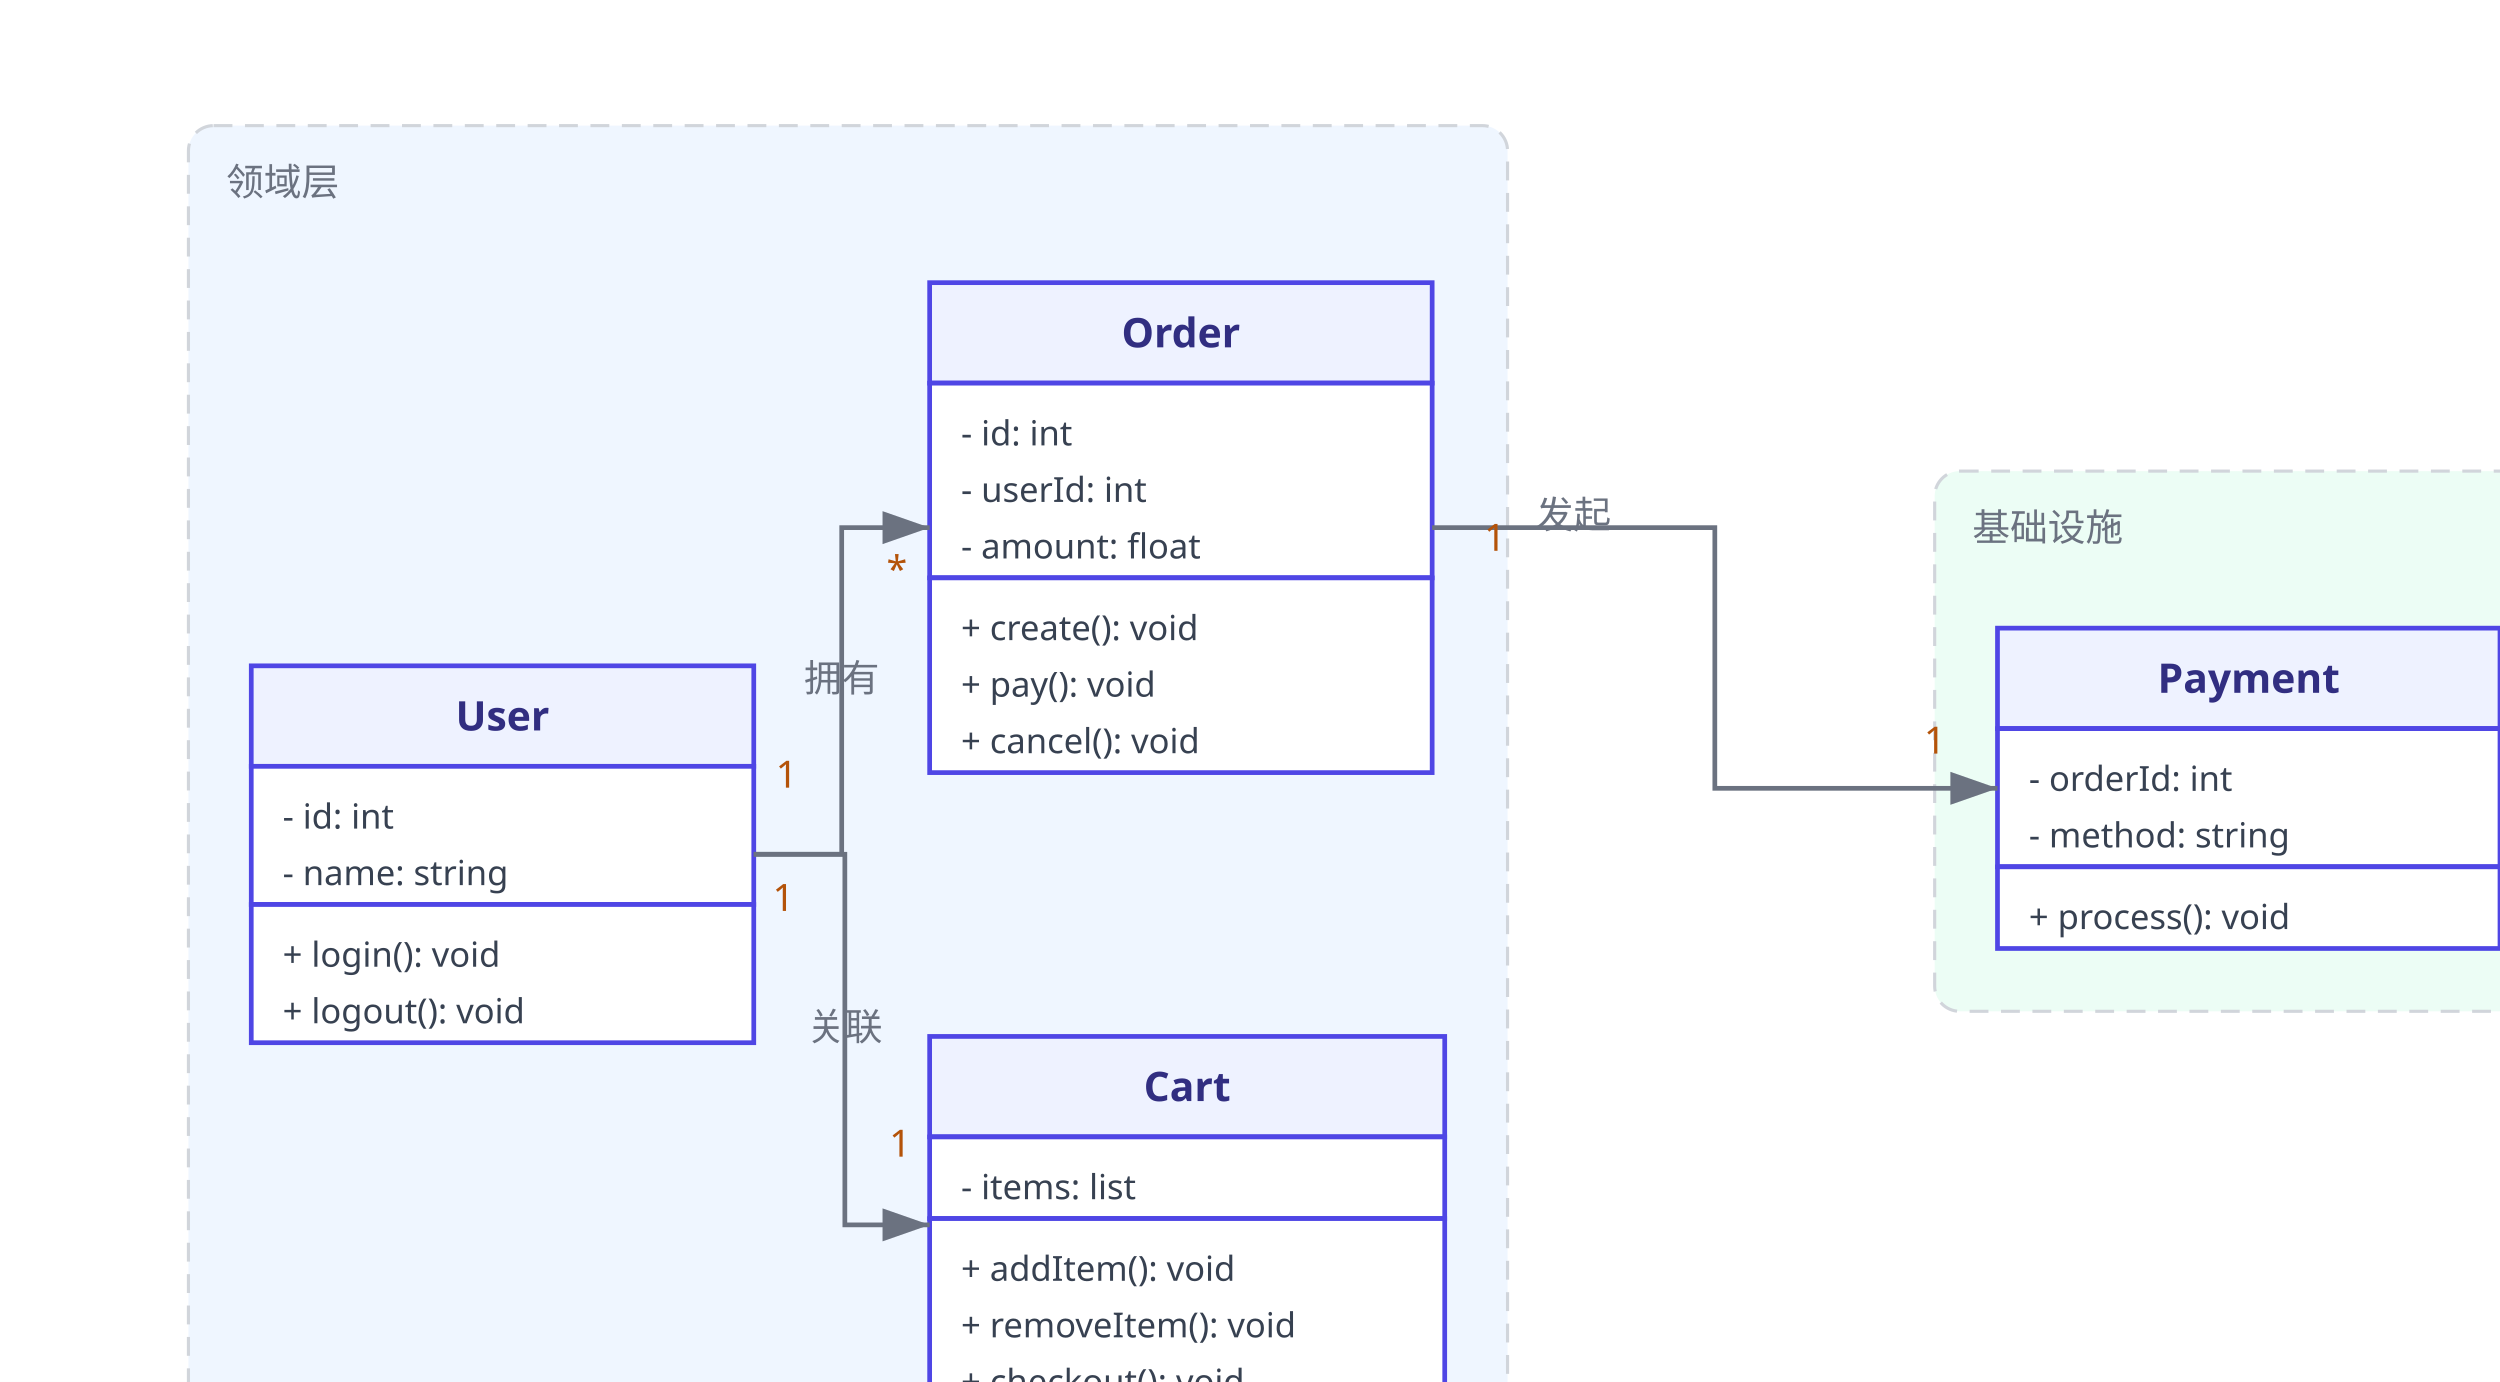
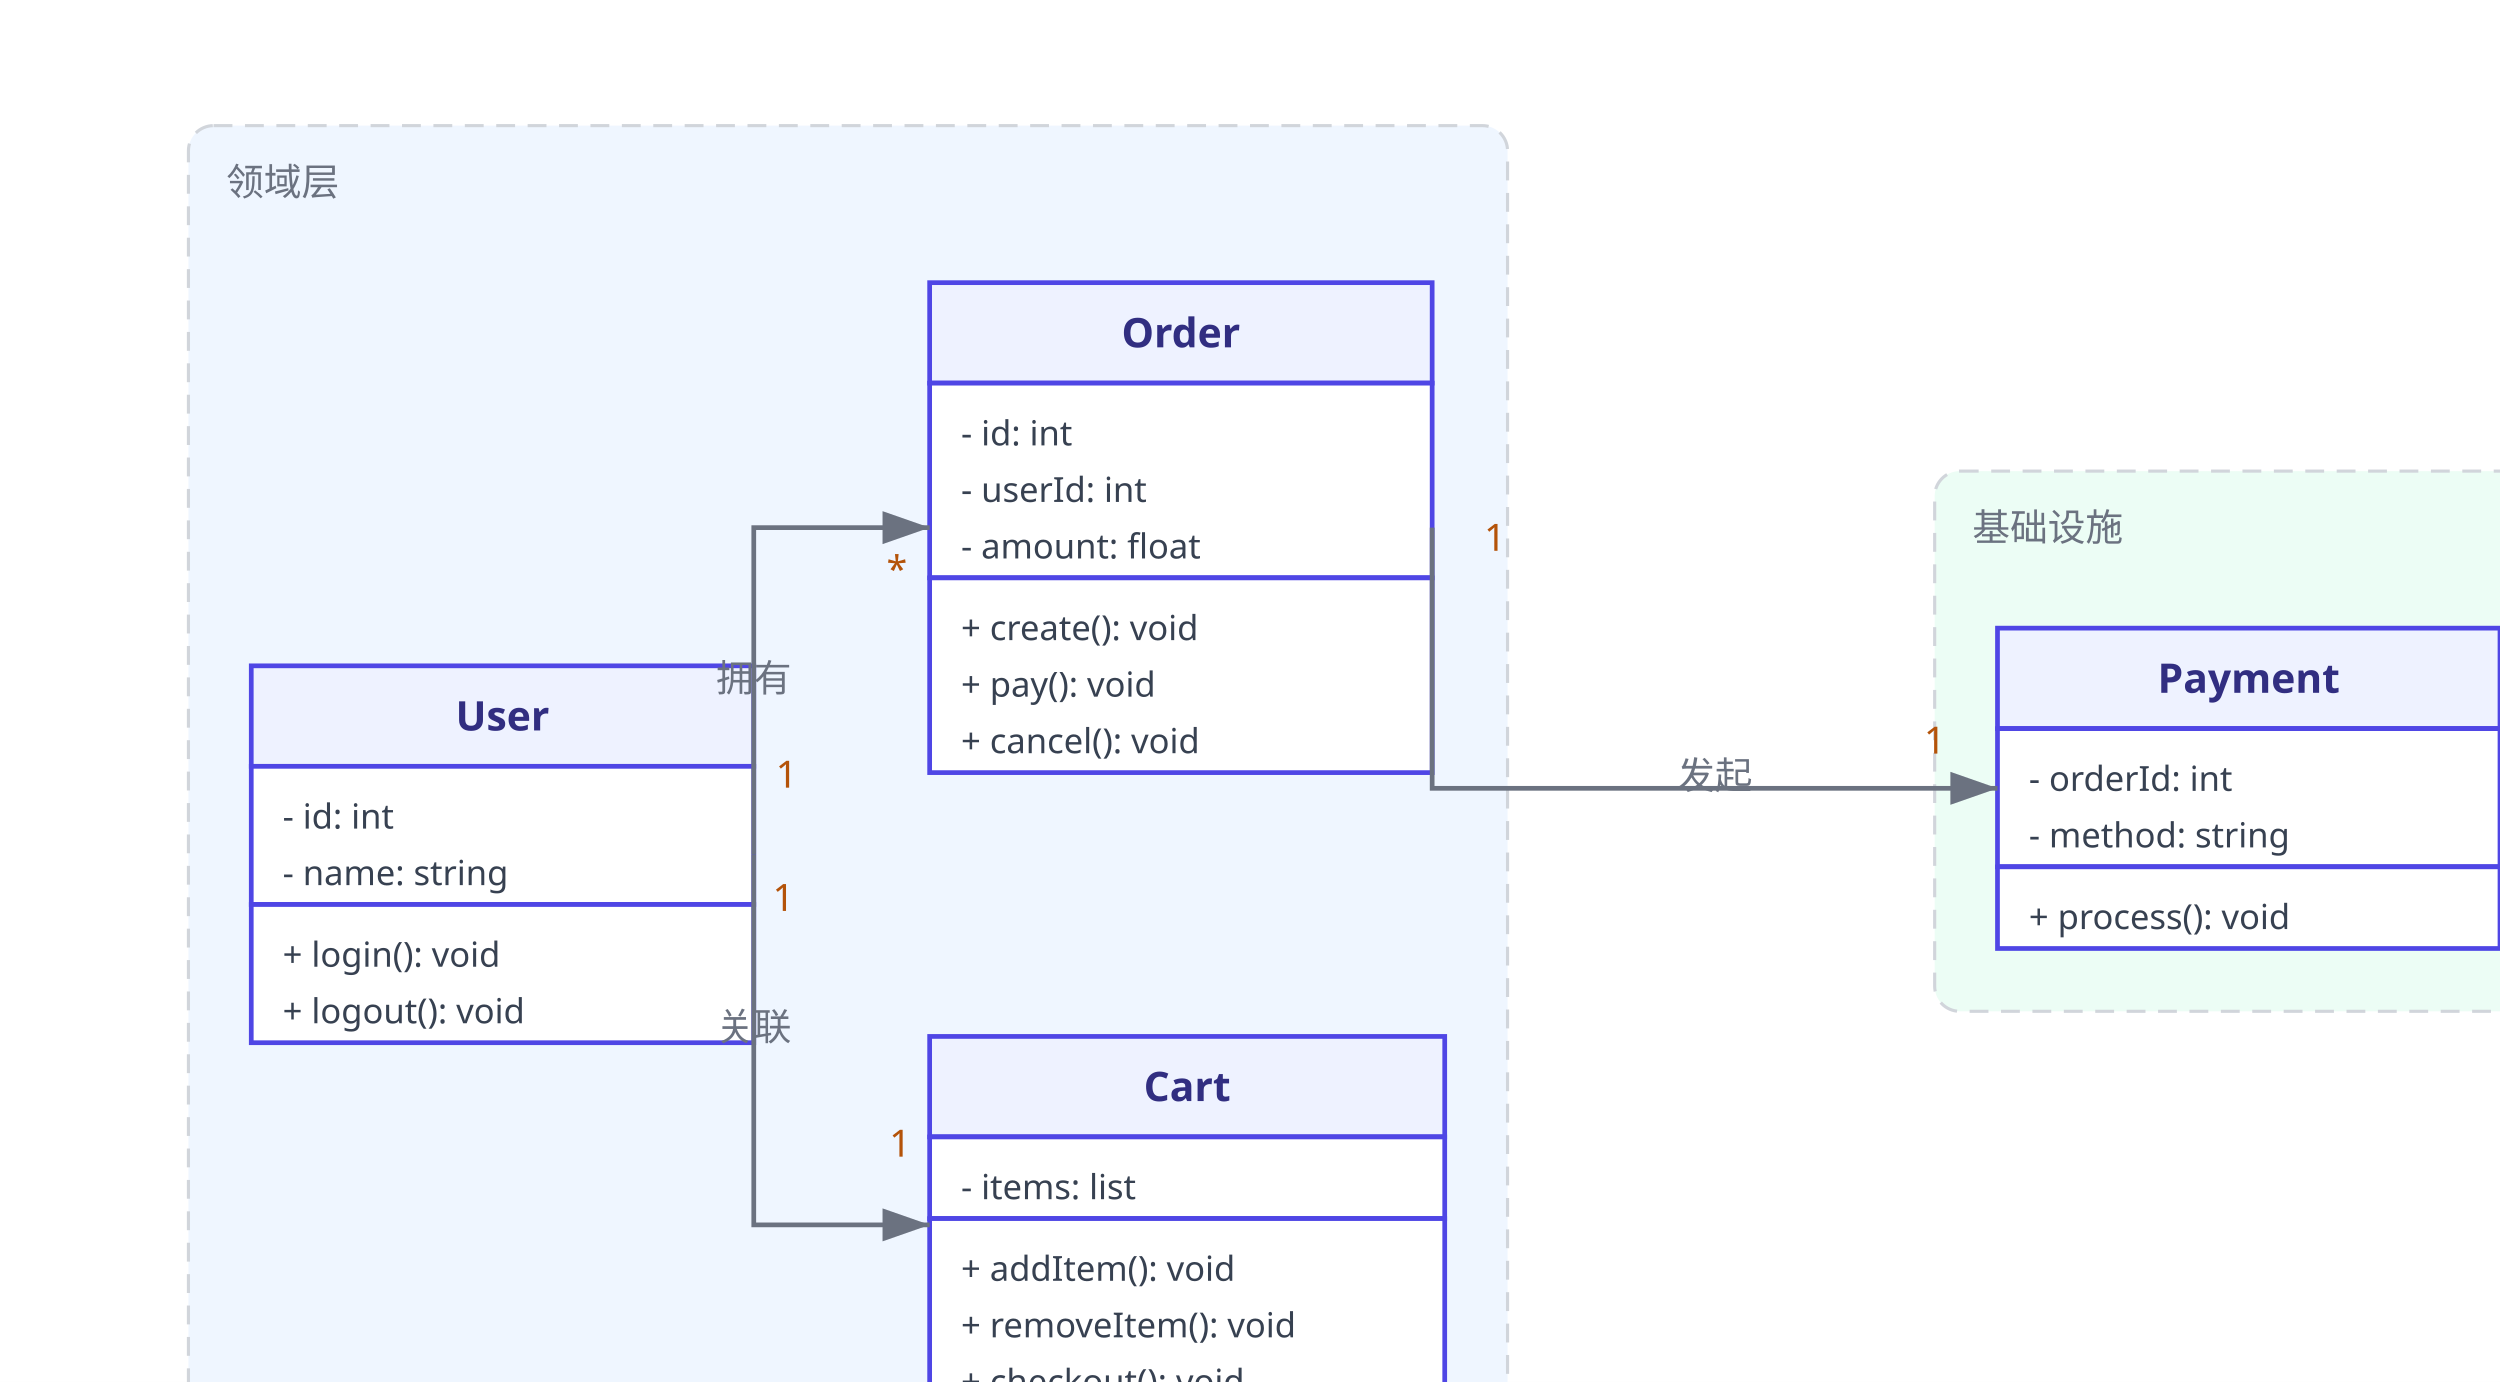
<svg xmlns="http://www.w3.org/2000/svg" width="796" height="440" viewBox="0 0 796 440">
  <defs>
    <marker id="arrowhead" markerWidth="10" markerHeight="7" refX="10" refY="3.5" orient="auto">
      <polygon points="0 0, 10 3.5, 0 7" fill="#6b7280" />
    </marker>
    <marker id="arrowhead-purple" markerWidth="10" markerHeight="7" refX="10" refY="3.5" orient="auto">
      <polygon points="0 0, 10 3.5, 0 7" fill="#7c3aed" />
    </marker>
  </defs>
  <style>.lgdl-anchors,.lgdl-edge-anchors{opacity:0;pointer-events:none;transition:opacity .12s ease}.lgdl-node:hover + .lgdl-anchors,.lgdl-class:hover + .lgdl-anchors,.lgdl-group:hover + .lgdl-anchors,.lgdl-lane:hover + .lgdl-anchors{opacity:1}.lgdl-edge:hover + .lgdl-edge-anchors,.lgdl-aggregate-edge:hover + .lgdl-edge-anchors{opacity:1}.lgdl-node.lgdl-hovered + .lgdl-anchors,.lgdl-class.lgdl-hovered + .lgdl-anchors,.lgdl-group.lgdl-hovered + .lgdl-anchors,.lgdl-lane.lgdl-hovered + .lgdl-anchors{opacity:1}.lgdl-edge.lgdl-hovered + .lgdl-edge-anchors,.lgdl-aggregate-edge.lgdl-hovered + .lgdl-edge-anchors{opacity:1}.lgdl-hovered{filter:drop-shadow(0 0 3px rgba(79,70,229,.65))}</style>
  <rect x="0" y="0" width="796" height="440" fill="#ffffff" />
  <g class="lgdl-group" data-lgdl-loc="groups[0]">
    <rect x="60" y="40" width="420" height="430" rx="8" fill="#eff6ff" stroke="#d1d5db" stroke-dasharray="6 4" />
    <text x="72" y="58" font-family="'Segoe UI', 'PingFang SC', 'Microsoft YaHei', sans-serif" font-size="12" fill="#6b7280" text-anchor="start" dominant-baseline="middle">领域层</text>
  </g>
  <g class="lgdl-anchors">
    <circle cx="480.0" cy="255.0" r="3" fill="#64748b" />
    <circle cx="480.0" cy="311.3" r="3" fill="#64748b" />
    <circle cx="480.0" cy="376.2" r="3" fill="#64748b" />
    <circle cx="479.6" cy="464.6" r="3" fill="#64748b" />
    <circle cx="394.1" cy="470.0" r="3" fill="#64748b" />
    <circle cx="327.6" cy="470.0" r="3" fill="#64748b" />
    <circle cx="270.0" cy="470.0" r="3" fill="#64748b" />
    <circle cx="212.4" cy="470.0" r="3" fill="#64748b" />
    <circle cx="145.9" cy="470.0" r="3" fill="#64748b" />
    <circle cx="60.4" cy="464.6" r="3" fill="#64748b" />
    <circle cx="60.0" cy="376.2" r="3" fill="#64748b" />
    <circle cx="60.0" cy="311.3" r="3" fill="#64748b" />
    <circle cx="60.0" cy="255.0" r="3" fill="#64748b" />
    <circle cx="60.0" cy="198.7" r="3" fill="#64748b" />
    <circle cx="60.0" cy="133.8" r="3" fill="#64748b" />
    <circle cx="60.4" cy="45.4" r="3" fill="#64748b" />
    <circle cx="145.9" cy="40.0" r="3" fill="#64748b" />
    <circle cx="212.4" cy="40.0" r="3" fill="#64748b" />
    <circle cx="270.0" cy="40.0" r="3" fill="#64748b" />
    <circle cx="327.6" cy="40.0" r="3" fill="#64748b" />
    <circle cx="394.1" cy="40.0" r="3" fill="#64748b" />
    <circle cx="479.6" cy="45.4" r="3" fill="#64748b" />
    <circle cx="480.0" cy="133.8" r="3" fill="#64748b" />
    <circle cx="480.0" cy="198.7" r="3" fill="#64748b" />
  </g>
  <g class="lgdl-group" data-lgdl-loc="groups[1]">
    <rect x="616" y="150" width="200" height="172" rx="8" fill="#ecfdf5" stroke="#d1d5db" stroke-dasharray="6 4" />
    <text x="628" y="168" font-family="'Segoe UI', 'PingFang SC', 'Microsoft YaHei', sans-serif" font-size="12" fill="#6b7280" text-anchor="start" dominant-baseline="middle">基础设施</text>
  </g>
  <g class="lgdl-anchors">
    <circle cx="816.0" cy="236.0" r="3" fill="#64748b" />
    <circle cx="816.0" cy="262.8" r="3" fill="#64748b" />
    <circle cx="816.0" cy="293.7" r="3" fill="#64748b" />
    <circle cx="802.0" cy="322.0" r="3" fill="#64748b" />
    <circle cx="765.7" cy="322.0" r="3" fill="#64748b" />
    <circle cx="739.0" cy="322.0" r="3" fill="#64748b" />
    <circle cx="716.0" cy="322.0" r="3" fill="#64748b" />
    <circle cx="693.0" cy="322.0" r="3" fill="#64748b" />
    <circle cx="666.3" cy="322.0" r="3" fill="#64748b" />
    <circle cx="630.0" cy="322.0" r="3" fill="#64748b" />
    <circle cx="616.0" cy="293.7" r="3" fill="#64748b" />
    <circle cx="616.0" cy="262.8" r="3" fill="#64748b" />
    <circle cx="616.0" cy="236.0" r="3" fill="#64748b" />
    <circle cx="616.0" cy="209.2" r="3" fill="#64748b" />
    <circle cx="616.0" cy="178.3" r="3" fill="#64748b" />
    <circle cx="630.0" cy="150.0" r="3" fill="#64748b" />
    <circle cx="666.3" cy="150.0" r="3" fill="#64748b" />
    <circle cx="693.0" cy="150.0" r="3" fill="#64748b" />
    <circle cx="716.0" cy="150.0" r="3" fill="#64748b" />
    <circle cx="739.0" cy="150.0" r="3" fill="#64748b" />
    <circle cx="765.7" cy="150.0" r="3" fill="#64748b" />
    <circle cx="802.0" cy="150.0" r="3" fill="#64748b" />
    <circle cx="816.0" cy="178.3" r="3" fill="#64748b" />
    <circle cx="816.0" cy="209.2" r="3" fill="#64748b" />
  </g>
  <g class="lgdl-class" data-lgdl-loc="nodes[0]">
    <rect x="80" y="212" width="160" height="32" fill="#eef2ff" stroke="#4f46e5" stroke-width="1.5" />
    <text x="160" y="228" font-family="'Segoe UI', 'PingFang SC', 'Microsoft YaHei', sans-serif" font-size="13" font-weight="bold" fill="#312e81" text-anchor="middle" dominant-baseline="middle">User</text>
    <line x1="80" y1="244" x2="240" y2="244" stroke="#4f46e5" stroke-width="1.5" />
    <rect x="80" y="244" width="160" height="44" fill="#ffffff" stroke="#4f46e5" stroke-width="1.5" />
    <text data-lgdl-loc="nodes[0].members[0]" x="90" y="260" font-family="'Segoe UI', 'PingFang SC', 'Microsoft YaHei', sans-serif" font-size="11" fill="#374151" text-anchor="start" dominant-baseline="middle">- id: int</text>
    <text data-lgdl-loc="nodes[0].members[1]" x="90" y="278" font-family="'Segoe UI', 'PingFang SC', 'Microsoft YaHei', sans-serif" font-size="11" fill="#374151" text-anchor="start" dominant-baseline="middle">- name: string</text>
    <line x1="80" y1="288" x2="240" y2="288" stroke="#4f46e5" stroke-width="1.5" />
    <rect x="80" y="288" width="160" height="44" fill="#ffffff" stroke="#4f46e5" stroke-width="1.5" />
    <text data-lgdl-loc="nodes[0].members[2]" x="90" y="304" font-family="'Segoe UI', 'PingFang SC', 'Microsoft YaHei', sans-serif" font-size="11" fill="#374151" text-anchor="start" dominant-baseline="middle">+ login(): void</text>
    <text data-lgdl-loc="nodes[0].members[3]" x="90" y="322" font-family="'Segoe UI', 'PingFang SC', 'Microsoft YaHei', sans-serif" font-size="11" fill="#374151" text-anchor="start" dominant-baseline="middle">+ logout(): void</text>
  </g>
  <g class="lgdl-anchors">
    <circle cx="240.0" cy="272.0" r="3" fill="#4f46e5" />
    <circle cx="240.0" cy="293.4" r="3" fill="#4f46e5" />
    <circle cx="240.0" cy="318.2" r="3" fill="#4f46e5" />
    <circle cx="220.0" cy="332.0" r="3" fill="#4f46e5" />
    <circle cx="194.6" cy="332.0" r="3" fill="#4f46e5" />
    <circle cx="176.1" cy="332.0" r="3" fill="#4f46e5" />
    <circle cx="160.0" cy="332.0" r="3" fill="#4f46e5" />
    <circle cx="143.9" cy="332.0" r="3" fill="#4f46e5" />
    <circle cx="125.4" cy="332.0" r="3" fill="#4f46e5" />
    <circle cx="100.0" cy="332.0" r="3" fill="#4f46e5" />
    <circle cx="80.0" cy="318.2" r="3" fill="#4f46e5" />
    <circle cx="80.0" cy="293.4" r="3" fill="#4f46e5" />
    <circle cx="80.0" cy="272.0" r="3" fill="#4f46e5" />
    <circle cx="80.0" cy="250.6" r="3" fill="#4f46e5" />
    <circle cx="80.0" cy="225.8" r="3" fill="#4f46e5" />
    <circle cx="100.0" cy="212.0" r="3" fill="#4f46e5" />
    <circle cx="125.4" cy="212.0" r="3" fill="#4f46e5" />
    <circle cx="143.9" cy="212.0" r="3" fill="#4f46e5" />
    <circle cx="160.0" cy="212.0" r="3" fill="#4f46e5" />
    <circle cx="176.1" cy="212.0" r="3" fill="#4f46e5" />
    <circle cx="194.6" cy="212.0" r="3" fill="#4f46e5" />
    <circle cx="220.0" cy="212.0" r="3" fill="#4f46e5" />
    <circle cx="240.0" cy="225.8" r="3" fill="#4f46e5" />
    <circle cx="240.0" cy="250.6" r="3" fill="#4f46e5" />
  </g>
  <g class="lgdl-class" data-lgdl-loc="nodes[1]">
    <rect x="296" y="90" width="160" height="32" fill="#eef2ff" stroke="#4f46e5" stroke-width="1.5" />
    <text x="376" y="106" font-family="'Segoe UI', 'PingFang SC', 'Microsoft YaHei', sans-serif" font-size="13" font-weight="bold" fill="#312e81" text-anchor="middle" dominant-baseline="middle">Order</text>
    <line x1="296" y1="122" x2="456" y2="122" stroke="#4f46e5" stroke-width="1.5" />
    <rect x="296" y="122" width="160" height="62" fill="#ffffff" stroke="#4f46e5" stroke-width="1.5" />
    <text data-lgdl-loc="nodes[1].members[0]" x="306" y="138" font-family="'Segoe UI', 'PingFang SC', 'Microsoft YaHei', sans-serif" font-size="11" fill="#374151" text-anchor="start" dominant-baseline="middle">- id: int</text>
    <text data-lgdl-loc="nodes[1].members[1]" x="306" y="156" font-family="'Segoe UI', 'PingFang SC', 'Microsoft YaHei', sans-serif" font-size="11" fill="#374151" text-anchor="start" dominant-baseline="middle">- userId: int</text>
    <text data-lgdl-loc="nodes[1].members[2]" x="306" y="174" font-family="'Segoe UI', 'PingFang SC', 'Microsoft YaHei', sans-serif" font-size="11" fill="#374151" text-anchor="start" dominant-baseline="middle">- amount: float</text>
    <line x1="296" y1="184" x2="456" y2="184" stroke="#4f46e5" stroke-width="1.5" />
    <rect x="296" y="184" width="160" height="62" fill="#ffffff" stroke="#4f46e5" stroke-width="1.5" />
    <text data-lgdl-loc="nodes[1].members[3]" x="306" y="200" font-family="'Segoe UI', 'PingFang SC', 'Microsoft YaHei', sans-serif" font-size="11" fill="#374151" text-anchor="start" dominant-baseline="middle">+ create(): void</text>
    <text data-lgdl-loc="nodes[1].members[4]" x="306" y="218" font-family="'Segoe UI', 'PingFang SC', 'Microsoft YaHei', sans-serif" font-size="11" fill="#374151" text-anchor="start" dominant-baseline="middle">+ pay(): void</text>
    <text data-lgdl-loc="nodes[1].members[5]" x="306" y="236" font-family="'Segoe UI', 'PingFang SC', 'Microsoft YaHei', sans-serif" font-size="11" fill="#374151" text-anchor="start" dominant-baseline="middle">+ cancel(): void</text>
  </g>
  <g class="lgdl-anchors">
    <circle cx="456.0" cy="168.0" r="3" fill="#4f46e5" />
    <circle cx="456.0" cy="189.4" r="3" fill="#4f46e5" />
    <circle cx="456.0" cy="214.2" r="3" fill="#4f46e5" />
    <circle cx="453.1" cy="245.1" r="3" fill="#4f46e5" />
    <circle cx="421.0" cy="246.0" r="3" fill="#4f46e5" />
    <circle cx="396.9" cy="246.0" r="3" fill="#4f46e5" />
    <circle cx="376.0" cy="246.0" r="3" fill="#4f46e5" />
    <circle cx="355.1" cy="246.0" r="3" fill="#4f46e5" />
    <circle cx="331.0" cy="246.0" r="3" fill="#4f46e5" />
    <circle cx="298.9" cy="245.1" r="3" fill="#4f46e5" />
    <circle cx="296.0" cy="214.2" r="3" fill="#4f46e5" />
    <circle cx="296.0" cy="189.4" r="3" fill="#4f46e5" />
    <circle cx="296.0" cy="168.0" r="3" fill="#4f46e5" />
    <circle cx="296.0" cy="146.6" r="3" fill="#4f46e5" />
    <circle cx="296.0" cy="121.8" r="3" fill="#4f46e5" />
    <circle cx="298.9" cy="90.9" r="3" fill="#4f46e5" />
    <circle cx="331.0" cy="90.0" r="3" fill="#4f46e5" />
    <circle cx="355.1" cy="90.0" r="3" fill="#4f46e5" />
    <circle cx="376.0" cy="90.0" r="3" fill="#4f46e5" />
    <circle cx="396.9" cy="90.0" r="3" fill="#4f46e5" />
    <circle cx="421.0" cy="90.0" r="3" fill="#4f46e5" />
    <circle cx="453.1" cy="90.9" r="3" fill="#4f46e5" />
    <circle cx="456.0" cy="121.8" r="3" fill="#4f46e5" />
    <circle cx="456.0" cy="146.6" r="3" fill="#4f46e5" />
  </g>
  <g class="lgdl-class" data-lgdl-loc="nodes[2]">
    <rect x="636" y="200" width="160" height="32" fill="#eef2ff" stroke="#4f46e5" stroke-width="1.5" />
    <text x="716" y="216" font-family="'Segoe UI', 'PingFang SC', 'Microsoft YaHei', sans-serif" font-size="13" font-weight="bold" fill="#312e81" text-anchor="middle" dominant-baseline="middle">Payment</text>
    <line x1="636" y1="232" x2="796" y2="232" stroke="#4f46e5" stroke-width="1.5" />
    <rect x="636" y="232" width="160" height="44" fill="#ffffff" stroke="#4f46e5" stroke-width="1.5" />
    <text data-lgdl-loc="nodes[2].members[0]" x="646" y="248" font-family="'Segoe UI', 'PingFang SC', 'Microsoft YaHei', sans-serif" font-size="11" fill="#374151" text-anchor="start" dominant-baseline="middle">- orderId: int</text>
    <text data-lgdl-loc="nodes[2].members[1]" x="646" y="266" font-family="'Segoe UI', 'PingFang SC', 'Microsoft YaHei', sans-serif" font-size="11" fill="#374151" text-anchor="start" dominant-baseline="middle">- method: string</text>
    <line x1="636" y1="276" x2="796" y2="276" stroke="#4f46e5" stroke-width="1.5" />
    <rect x="636" y="276" width="160" height="26" fill="#ffffff" stroke="#4f46e5" stroke-width="1.5" />
    <text data-lgdl-loc="nodes[2].members[2]" x="646" y="292" font-family="'Segoe UI', 'PingFang SC', 'Microsoft YaHei', sans-serif" font-size="11" fill="#374151" text-anchor="start" dominant-baseline="middle">+ process(): void</text>
  </g>
  <g class="lgdl-anchors">
    <circle cx="796.0" cy="251.0" r="3" fill="#4f46e5" />
    <circle cx="796.0" cy="272.4" r="3" fill="#4f46e5" />
    <circle cx="795.9" cy="297.1" r="3" fill="#4f46e5" />
    <circle cx="767.0" cy="302.0" r="3" fill="#4f46e5" />
    <circle cx="745.4" cy="302.0" r="3" fill="#4f46e5" />
    <circle cx="729.7" cy="302.0" r="3" fill="#4f46e5" />
    <circle cx="716.0" cy="302.0" r="3" fill="#4f46e5" />
    <circle cx="702.3" cy="302.0" r="3" fill="#4f46e5" />
    <circle cx="686.6" cy="302.0" r="3" fill="#4f46e5" />
    <circle cx="665.0" cy="302.0" r="3" fill="#4f46e5" />
    <circle cx="636.1" cy="297.1" r="3" fill="#4f46e5" />
    <circle cx="636.0" cy="272.4" r="3" fill="#4f46e5" />
    <circle cx="636.0" cy="251.0" r="3" fill="#4f46e5" />
    <circle cx="636.0" cy="229.6" r="3" fill="#4f46e5" />
    <circle cx="636.1" cy="204.9" r="3" fill="#4f46e5" />
    <circle cx="665.0" cy="200.0" r="3" fill="#4f46e5" />
    <circle cx="686.6" cy="200.0" r="3" fill="#4f46e5" />
    <circle cx="702.3" cy="200.0" r="3" fill="#4f46e5" />
    <circle cx="716.0" cy="200.0" r="3" fill="#4f46e5" />
    <circle cx="729.7" cy="200.0" r="3" fill="#4f46e5" />
    <circle cx="745.4" cy="200.0" r="3" fill="#4f46e5" />
    <circle cx="767.0" cy="200.0" r="3" fill="#4f46e5" />
    <circle cx="795.9" cy="204.9" r="3" fill="#4f46e5" />
    <circle cx="796.0" cy="229.6" r="3" fill="#4f46e5" />
  </g>
  <g class="lgdl-class" data-lgdl-loc="nodes[3]">
    <rect x="296" y="330" width="164" height="32" fill="#eef2ff" stroke="#4f46e5" stroke-width="1.5" />
    <text x="378" y="346" font-family="'Segoe UI', 'PingFang SC', 'Microsoft YaHei', sans-serif" font-size="13" font-weight="bold" fill="#312e81" text-anchor="middle" dominant-baseline="middle">Cart</text>
    <line x1="296" y1="362" x2="460" y2="362" stroke="#4f46e5" stroke-width="1.5" />
    <rect x="296" y="362" width="164" height="26" fill="#ffffff" stroke="#4f46e5" stroke-width="1.5" />
    <text data-lgdl-loc="nodes[3].members[0]" x="306" y="378" font-family="'Segoe UI', 'PingFang SC', 'Microsoft YaHei', sans-serif" font-size="11" fill="#374151" text-anchor="start" dominant-baseline="middle">- items: list</text>
    <line x1="296" y1="388" x2="460" y2="388" stroke="#4f46e5" stroke-width="1.5" />
    <rect x="296" y="388" width="164" height="62" fill="#ffffff" stroke="#4f46e5" stroke-width="1.5" />
    <text data-lgdl-loc="nodes[3].members[1]" x="306" y="404" font-family="'Segoe UI', 'PingFang SC', 'Microsoft YaHei', sans-serif" font-size="11" fill="#374151" text-anchor="start" dominant-baseline="middle">+ addItem(): void</text>
    <text data-lgdl-loc="nodes[3].members[2]" x="306" y="422" font-family="'Segoe UI', 'PingFang SC', 'Microsoft YaHei', sans-serif" font-size="11" fill="#374151" text-anchor="start" dominant-baseline="middle">+ removeItem(): void</text>
    <text data-lgdl-loc="nodes[3].members[3]" x="306" y="440" font-family="'Segoe UI', 'PingFang SC', 'Microsoft YaHei', sans-serif" font-size="11" fill="#374151" text-anchor="start" dominant-baseline="middle">+ checkout(): void</text>
  </g>
  <g class="lgdl-anchors">
    <circle cx="460.0" cy="390.0" r="3" fill="#4f46e5" />
    <circle cx="460.0" cy="412.0" r="3" fill="#4f46e5" />
    <circle cx="460.0" cy="437.3" r="3" fill="#4f46e5" />
    <circle cx="438.0" cy="450.0" r="3" fill="#4f46e5" />
    <circle cx="412.6" cy="450.0" r="3" fill="#4f46e5" />
    <circle cx="394.1" cy="450.0" r="3" fill="#4f46e5" />
    <circle cx="378.0" cy="450.0" r="3" fill="#4f46e5" />
    <circle cx="361.9" cy="450.0" r="3" fill="#4f46e5" />
    <circle cx="343.4" cy="450.0" r="3" fill="#4f46e5" />
    <circle cx="318.0" cy="450.0" r="3" fill="#4f46e5" />
    <circle cx="296.0" cy="437.3" r="3" fill="#4f46e5" />
    <circle cx="296.0" cy="412.0" r="3" fill="#4f46e5" />
    <circle cx="296.0" cy="390.0" r="3" fill="#4f46e5" />
    <circle cx="296.0" cy="368.0" r="3" fill="#4f46e5" />
    <circle cx="296.0" cy="342.7" r="3" fill="#4f46e5" />
    <circle cx="318.0" cy="330.0" r="3" fill="#4f46e5" />
    <circle cx="343.4" cy="330.0" r="3" fill="#4f46e5" />
    <circle cx="361.9" cy="330.0" r="3" fill="#4f46e5" />
    <circle cx="378.0" cy="330.0" r="3" fill="#4f46e5" />
    <circle cx="394.1" cy="330.0" r="3" fill="#4f46e5" />
    <circle cx="412.6" cy="330.0" r="3" fill="#4f46e5" />
    <circle cx="438.0" cy="330.0" r="3" fill="#4f46e5" />
    <circle cx="460.0" cy="342.7" r="3" fill="#4f46e5" />
    <circle cx="460.0" cy="368.0" r="3" fill="#4f46e5" />
  </g>
  <g class="lgdl-edge" data-lgdl-loc="edges[0]">
-     <path d="M 240,272 L 268,272 L 268,168 L 296,168" fill="none" stroke="#6b7280" stroke-width="1.5" marker-end="url(#arrowhead)" />
-     <text x="268" y="216" font-family="'Segoe UI', 'PingFang SC', 'Microsoft YaHei', sans-serif" font-size="12" fill="#6b7280" text-anchor="middle" dominant-baseline="middle">拥有</text>
+     <path d="M 240,272 L 240,168 L 296,168" fill="none" stroke="#6b7280" stroke-width="1.5" marker-end="url(#arrowhead)" />
+     <text x="240" y="216" font-family="'Segoe UI', 'PingFang SC', 'Microsoft YaHei', sans-serif" font-size="12" fill="#6b7280" text-anchor="middle" dominant-baseline="middle">拥有</text>
    <text x="250.43" y="246.63" font-family="'Segoe UI', 'PingFang SC', 'Microsoft YaHei', sans-serif" font-size="12" fill="#b45309" text-anchor="middle" dominant-baseline="middle">1</text>
    <text x="285.57" y="181.37" font-family="'Segoe UI', 'PingFang SC', 'Microsoft YaHei', sans-serif" font-size="12" fill="#b45309" text-anchor="middle" dominant-baseline="middle">*</text>
  </g>
  <g class="lgdl-edge-anchors">
    <circle cx="240.0" cy="272.0" r="3.5" fill="#6b7280" />
    <circle cx="296.0" cy="168.0" r="3.5" fill="#6b7280" />
  </g>
  <g class="lgdl-edge" data-lgdl-loc="edges[1]">
-     <path d="M 456,168 L 546,168 L 546,251 L 636,251" fill="none" stroke="#6b7280" stroke-width="1.5" marker-end="url(#arrowhead)" />
-     <text x="501" y="164" font-family="'Segoe UI', 'PingFang SC', 'Microsoft YaHei', sans-serif" font-size="12" fill="#6b7280" text-anchor="middle" dominant-baseline="middle">发起</text>
+     <path d="M 456,168 L 456,251 L 636,251" fill="none" stroke="#6b7280" stroke-width="1.5" marker-end="url(#arrowhead)" />
+     <text x="546" y="247" font-family="'Segoe UI', 'PingFang SC', 'Microsoft YaHei', sans-serif" font-size="12" fill="#6b7280" text-anchor="middle" dominant-baseline="middle">发起</text>
    <text x="475.978" y="171.212" font-family="'Segoe UI', 'PingFang SC', 'Microsoft YaHei', sans-serif" font-size="12" fill="#b45309" text-anchor="middle" dominant-baseline="middle">1</text>
    <text x="616.022" y="235.788" font-family="'Segoe UI', 'PingFang SC', 'Microsoft YaHei', sans-serif" font-size="12" fill="#b45309" text-anchor="middle" dominant-baseline="middle">1</text>
  </g>
  <g class="lgdl-edge-anchors">
    <circle cx="456.0" cy="168.0" r="3.5" fill="#6b7280" />
    <circle cx="636.0" cy="251.0" r="3.5" fill="#6b7280" />
  </g>
  <g class="lgdl-edge" data-lgdl-loc="edges[2]">
-     <path d="M 240,272 L 269,272 L 269,390 L 296,390" fill="none" stroke="#6b7280" stroke-width="1.5" marker-end="url(#arrowhead)" />
-     <text x="269" y="327" font-family="'Segoe UI', 'PingFang SC', 'Microsoft YaHei', sans-serif" font-size="12" fill="#6b7280" text-anchor="middle" dominant-baseline="middle">关联</text>
+     <path d="M 240,272 L 240,390 L 296,390" fill="none" stroke="#6b7280" stroke-width="1.5" marker-end="url(#arrowhead)" />
+     <text x="240" y="327" font-family="'Segoe UI', 'PingFang SC', 'Microsoft YaHei', sans-serif" font-size="12" fill="#6b7280" text-anchor="middle" dominant-baseline="middle">关联</text>
    <text x="249.432" y="285.875" font-family="'Segoe UI', 'PingFang SC', 'Microsoft YaHei', sans-serif" font-size="12" fill="#b45309" text-anchor="middle" dominant-baseline="middle">1</text>
    <text x="286.568" y="364.125" font-family="'Segoe UI', 'PingFang SC', 'Microsoft YaHei', sans-serif" font-size="12" fill="#b45309" text-anchor="middle" dominant-baseline="middle">1</text>
  </g>
  <g class="lgdl-edge-anchors">
    <circle cx="240.0" cy="272.0" r="3.5" fill="#6b7280" />
    <circle cx="296.0" cy="390.0" r="3.5" fill="#6b7280" />
  </g>
</svg>
